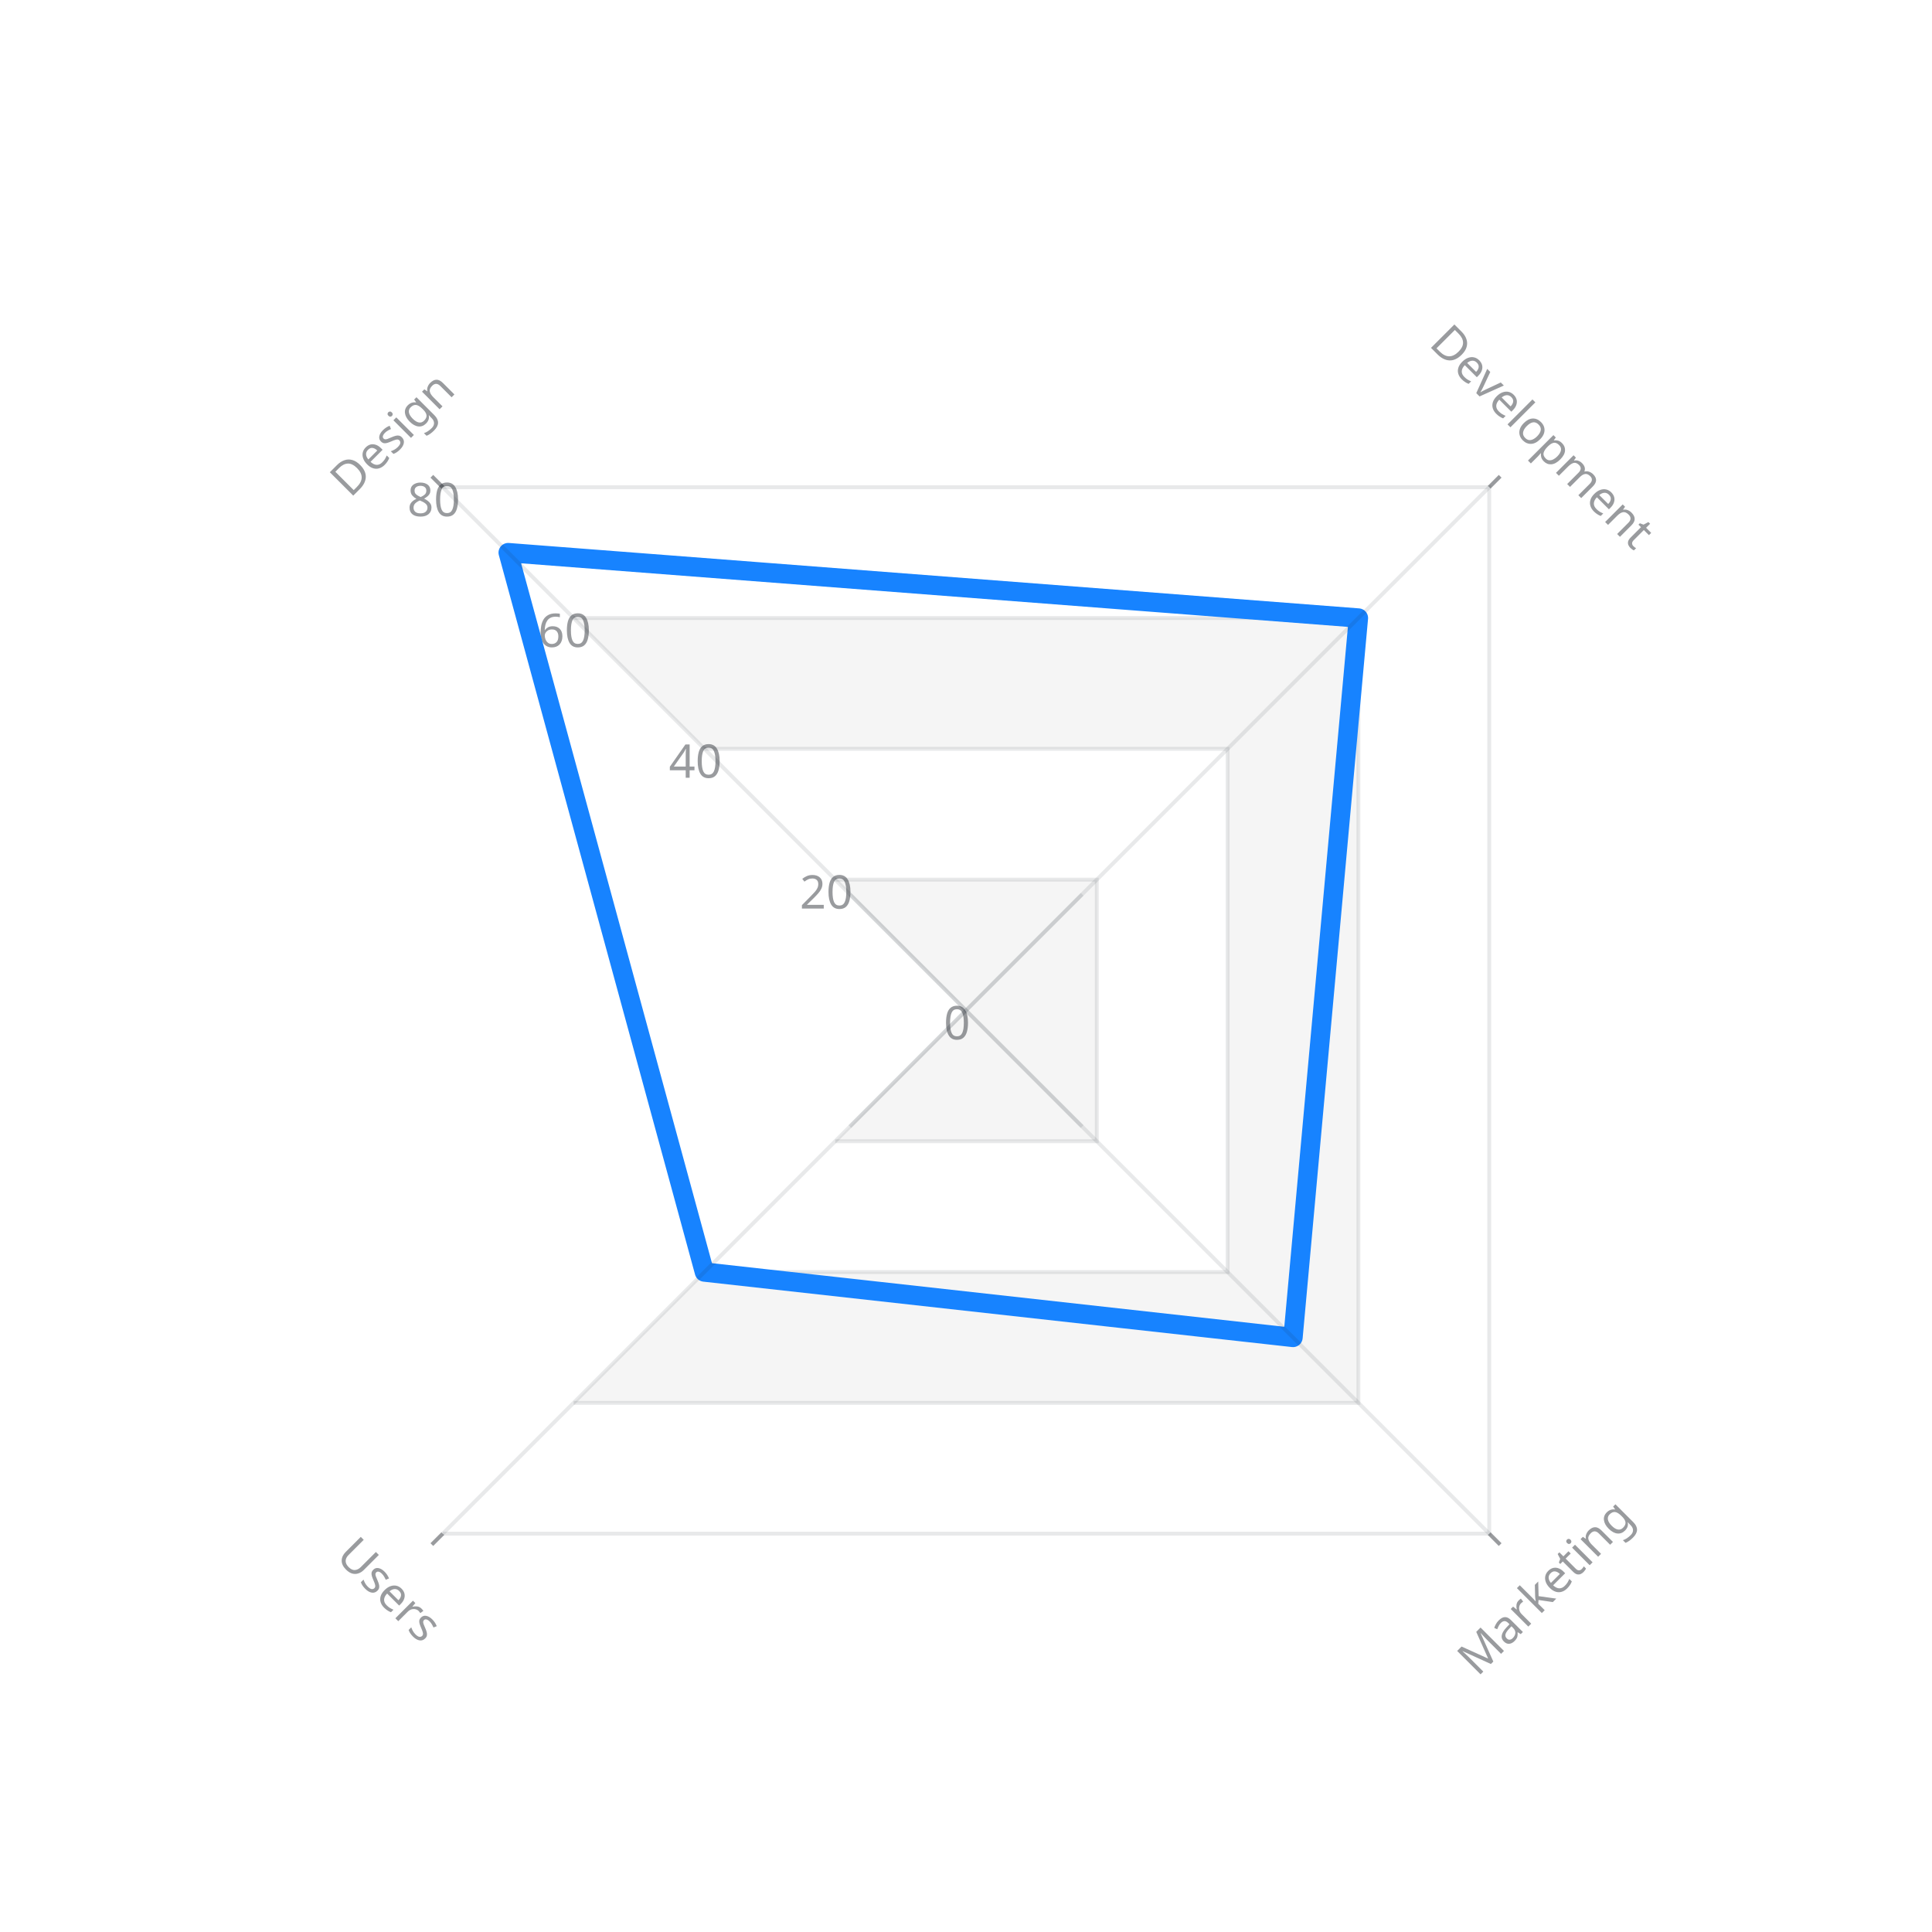
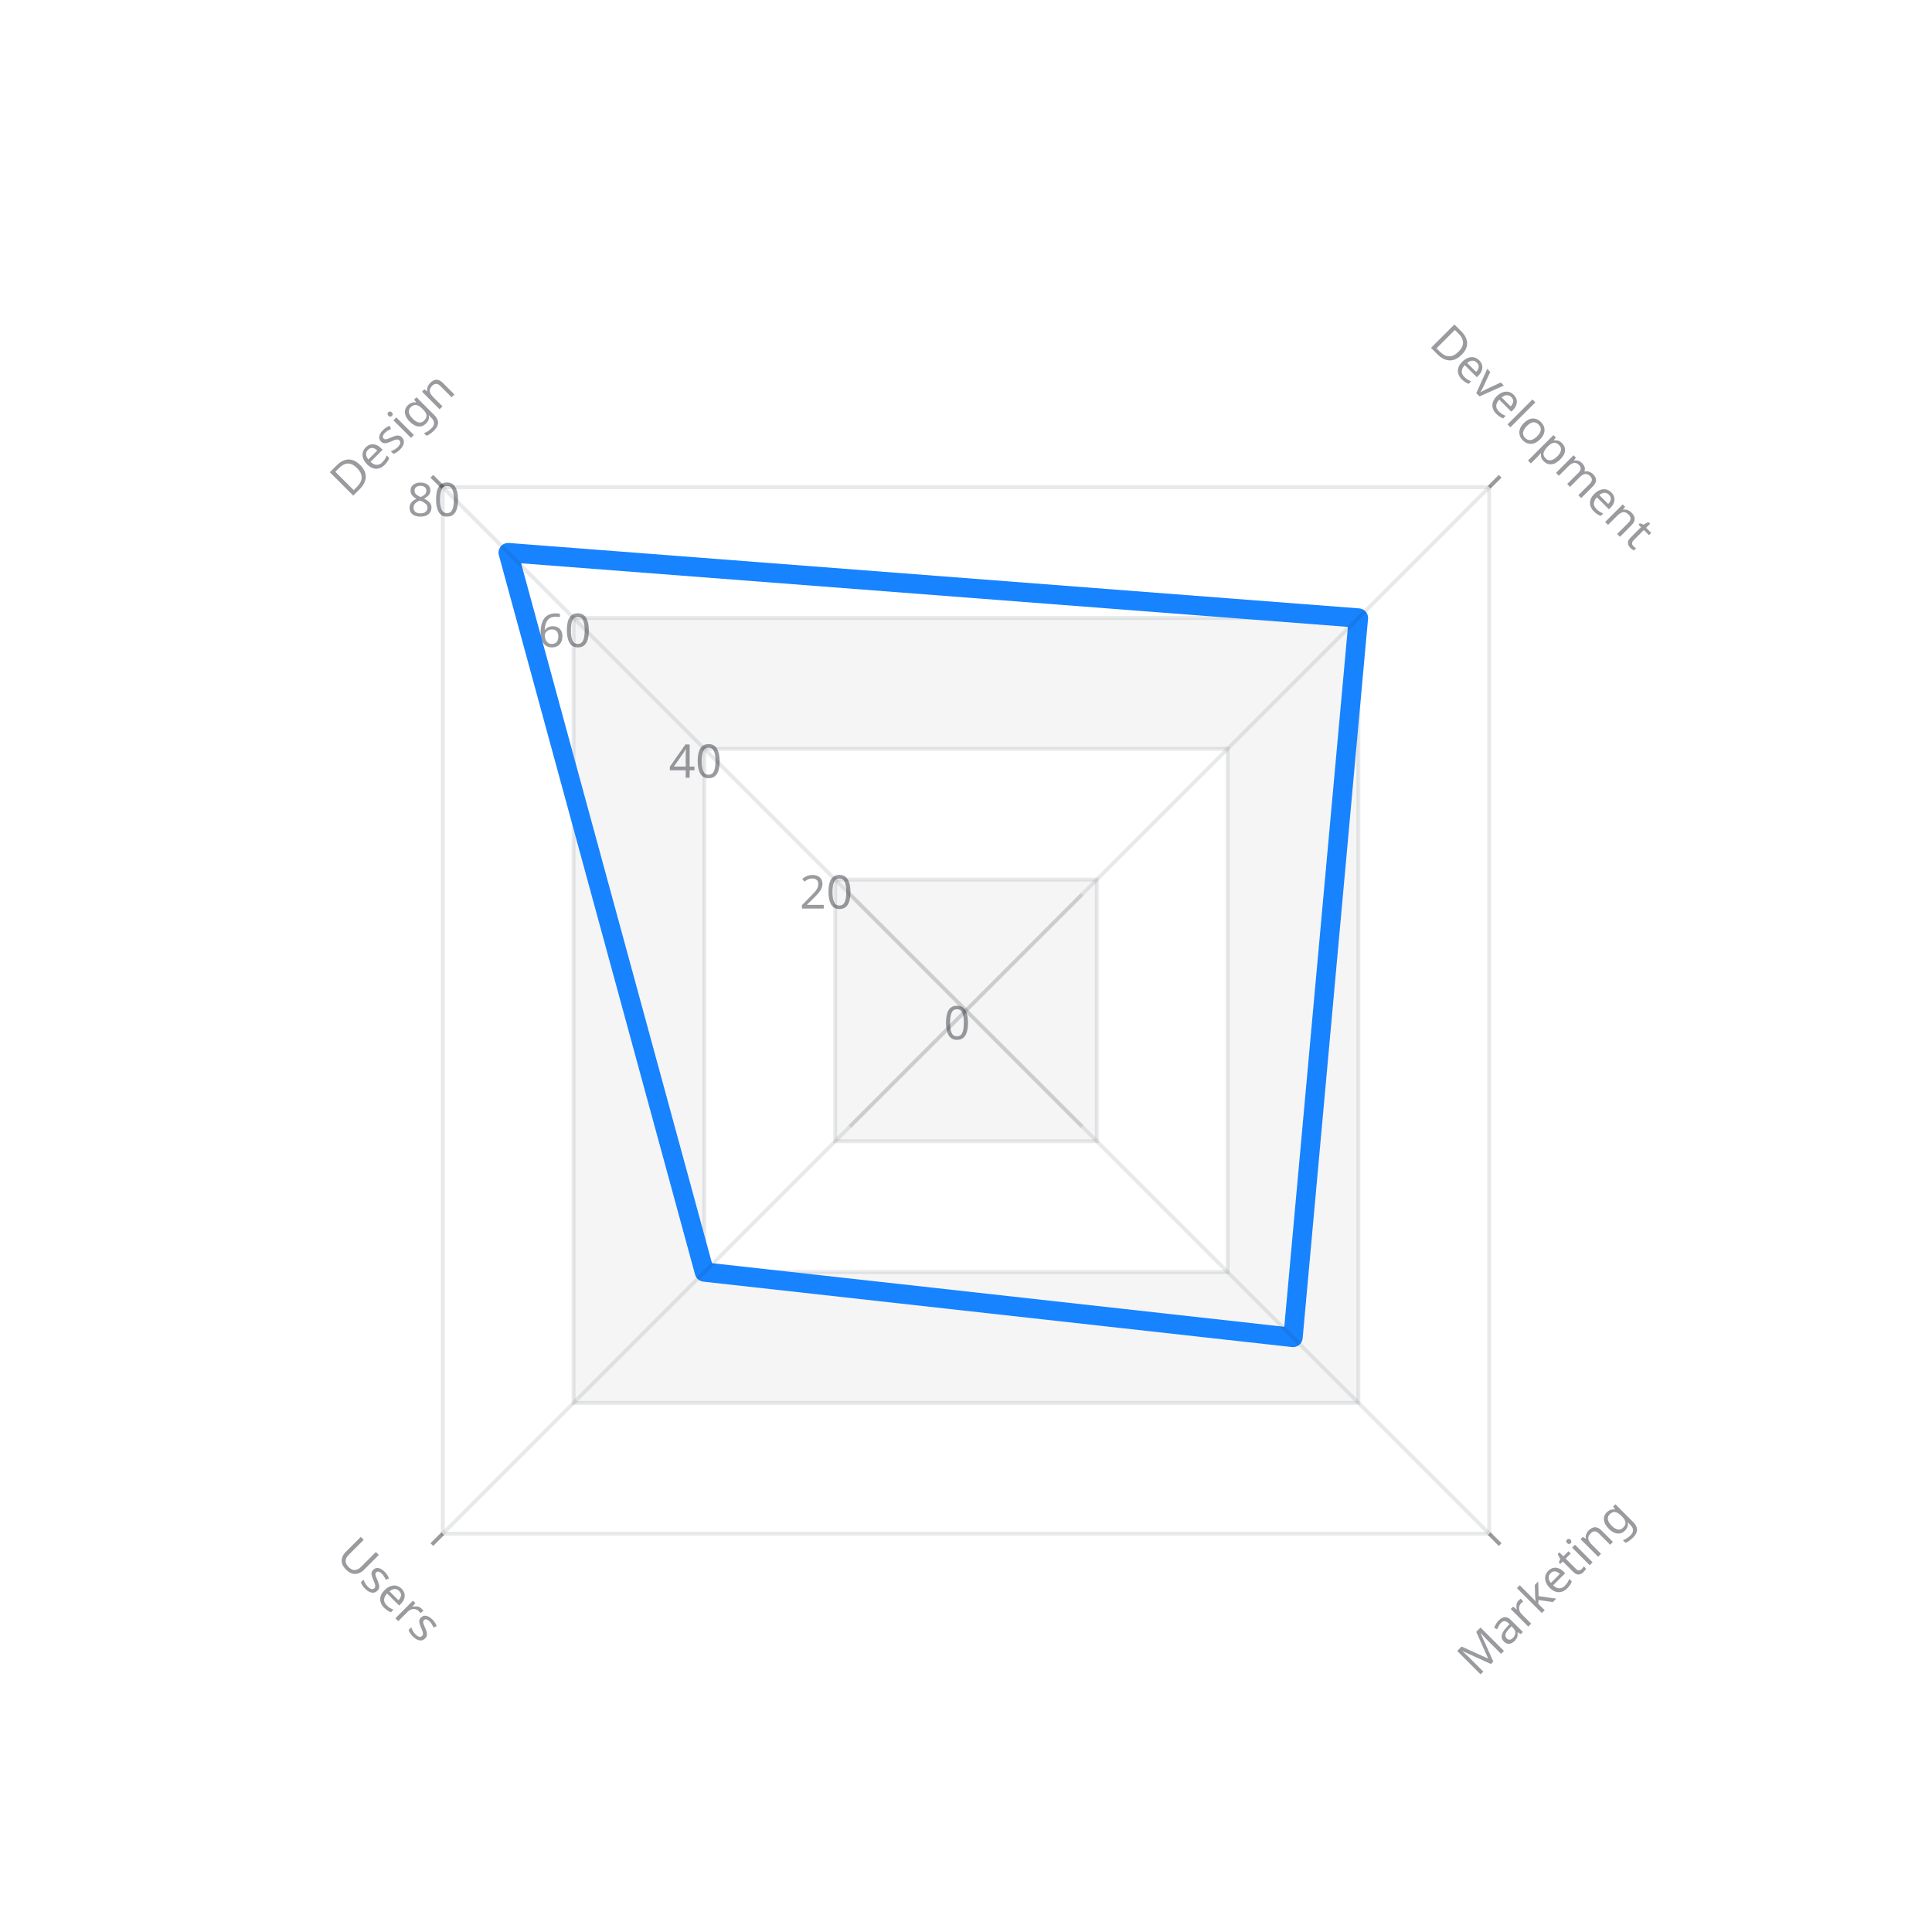
<svg xmlns="http://www.w3.org/2000/svg" width="500" height="500" style="background: transparent;" color-interpolation-filters="sRGB">
  <defs />
  <g id="g-svg-camera" transform="matrix(1,0,0,1,0,0)">
    <g id="g-root" fill="none" transform="matrix(1,0,0,1,0,0)">
      <g id="g-svg-11" fill="none" transform="matrix(1,0,0,1,0,0)" class="view">
        <g transform="matrix(1,0,0,1,0,0)">
          <path id="g-svg-12" fill="rgba(0,0,0,0)" class="area" d="M 0,0 l 500,0 l 0,500 l-500 0 z" width="500" height="500" />
        </g>
        <g transform="matrix(1,0,0,1,16,16)">
          <path id="g-svg-13" fill="rgba(0,0,0,0)" class="area" d="M 0,0 l 468,0 l 0,468 l-468 0 z" width="468" height="468" />
        </g>
        <g transform="matrix(1,0,0,1,16,16)">
          <path id="g-svg-14" fill="rgba(0,0,0,0)" class="area" d="M 0,0 l 468,0 l 0,468 l-468 0 z" width="468" height="468" />
        </g>
        <g transform="matrix(1,0,0,1,47,70)">
          <path id="g-svg-15" fill="rgba(0,0,0,0)" class="area" d="M 0,0 l 406,0 l 0,383 l-406 0 z" width="406" height="383" />
        </g>
        <g id="g-svg-17" fill="none" transform="matrix(1,0,0,1,0,0)" class="component">
          <g id="g-svg-48" fill="none" class="axis" transform="matrix(1,0,0,1,0,0)">
            <g id="g-svg-49" fill="none" transform="matrix(1,0,0,1,0,0)" class="axis-grid-group">
              <g id="g-svg-50" fill="none" transform="matrix(1,0,0,1,0,0)" class="axis-grid">
                <g id="g-svg-51" fill="none" transform="matrix(1,0,0,1,0,0)" class="grid-line-group">
                  <g transform="matrix(1,0,0,1,250,261.5)">
-                     <path id="g-svg-53" fill="none" class="grid-line" stroke="rgba(29,33,41,1)" stroke-width="1" stroke-dasharray="0,0" d="M 0,0 L 0,0 L 0,0 L 0,0" stroke-opacity="0.1" />
+                     <path id="g-svg-53" fill="none" class="grid-line" stroke="rgba(29,33,41,1)" stroke-width="1" stroke-dasharray="0,0" d="M 0,0 L 0,0 L 0,0 L 0,0 L 0,0" stroke-opacity="0.1" />
                  </g>
                  <g transform="matrix(1,0,0,1,216.1473,227.6473)">
-                     <path id="g-svg-54" fill="none" class="grid-line" stroke="rgba(29,33,41,1)" stroke-width="1" stroke-dasharray="0,0" d="M 5.684341886080802e-14,0 L 67.705,2.842170943040401e-14 L 67.705,67.705 L 0,67.705" stroke-opacity="0.1" />
+                     <path id="g-svg-54" fill="none" class="grid-line" stroke="rgba(29,33,41,1)" stroke-width="1" stroke-dasharray="0,0" d="M 5.684341886080802e-14,0 L 67.705,2.842170943040401e-14 L 67.705,67.705 L 0,67.705 L 5.684341886080802e-14,0" stroke-opacity="0.1" />
                  </g>
                  <g transform="matrix(1,0,0,1,182.2945,193.7945)">
-                     <path id="g-svg-55" fill="none" class="grid-line" stroke="rgba(29,33,41,1)" stroke-width="1" stroke-dasharray="0,0" d="M 1.1368683772161603e-13,0 L 135.411,2.842170943040401e-14 L 135.411,135.411 L 0,135.411" stroke-opacity="0.1" />
+                     <path id="g-svg-55" fill="none" class="grid-line" stroke="rgba(29,33,41,1)" stroke-width="1" stroke-dasharray="0,0" d="M 1.1368683772161603e-13,0 L 135.411,2.842170943040401e-14 L 135.411,135.411 L 0,135.411 L 1.1368683772161603e-13,0" stroke-opacity="0.1" />
                  </g>
                  <g transform="matrix(1,0,0,1,148.4418,159.9418)">
-                     <path id="g-svg-56" fill="none" class="grid-line" stroke="rgba(29,33,41,1)" stroke-width="1" stroke-dasharray="0,0" d="M 1.1368683772161603e-13,0 L 203.116,0 L 203.116,203.116 L 0,203.116" stroke-opacity="0.1" />
+                     <path id="g-svg-56" fill="none" class="grid-line" stroke="rgba(29,33,41,1)" stroke-width="1" stroke-dasharray="0,0" d="M 1.1368683772161603e-13,0 L 203.116,0 L 203.116,203.116 L 0,203.116 L 1.1368683772161603e-13,0" stroke-opacity="0.1" />
                  </g>
                  <g transform="matrix(1,0,0,1,114.5891,126.0891)">
-                     <path id="g-svg-57" fill="none" class="grid-line" stroke="rgba(29,33,41,1)" stroke-width="1" stroke-dasharray="0,0" d="M 1.7053025658242404e-13,0 L 270.822,0 L 270.822,270.822 L 0,270.822" stroke-opacity="0.1" />
+                     <path id="g-svg-57" fill="none" class="grid-line" stroke="rgba(29,33,41,1)" stroke-width="1" stroke-dasharray="0,0" d="M 1.7053025658242404e-13,0 L 270.822,0 L 270.822,270.822 L 0,270.822 L 1.7053025658242404e-13,0" stroke-opacity="0.1" />
                  </g>
                </g>
                <g id="g-svg-52" fill="none" transform="matrix(1,0,0,1,0,0)" class="grid-region-group">
                  <g transform="matrix(1,0,0,1,216.1473,227.6473)">
-                     <path id="g-svg-58" fill="rgba(0,0,0,0.04)" d="M 33.853,33.853 L 33.853,33.853 L 33.853,33.853 L 33.853,33.853 L 0,67.705 L 67.705,67.705 L 67.705,2.842170943040401e-14 L 5.684341886080802e-14,0 L 33.853,33.853" class="grid-region" />
+                     <path id="g-svg-58" fill="rgba(0,0,0,0.04)" d="M 33.853,33.853 L 33.853,33.853 L 33.853,33.853 L 33.853,33.853 L 33.853,33.853 L 5.684341886080802e-14,0 L 0,67.705 L 67.705,67.705 L 67.705,2.842170943040401e-14 L 5.684341886080802e-14,0 L 33.853,33.853 Z" class="grid-region" />
                  </g>
                  <g transform="matrix(1,0,0,1,182.2945,193.7945)">
-                     <path id="g-svg-59" fill="rgba(0,0,0,0)" d="M 33.853,33.853 L 101.558,33.853 L 101.558,101.558 L 33.853,101.558 L 0,135.411 L 135.411,135.411 L 135.411,2.842170943040401e-14 L 1.1368683772161603e-13,0 L 33.853,33.853" class="grid-region" />
+                     <path id="g-svg-59" fill="rgba(0,0,0,0)" d="M 33.853,33.853 L 101.558,33.853 L 101.558,101.558 L 33.853,101.558 L 33.853,33.853 L 1.1368683772161603e-13,0 L 0,135.411 L 135.411,135.411 L 135.411,2.842170943040401e-14 L 1.1368683772161603e-13,0 L 33.853,33.853 Z" class="grid-region" />
                  </g>
                  <g transform="matrix(1,0,0,1,148.4418,159.9418)">
-                     <path id="g-svg-60" fill="rgba(0,0,0,0.04)" d="M 33.853,33.853 L 169.264,33.853 L 169.264,169.264 L 33.853,169.264 L 0,203.116 L 203.116,203.116 L 203.116,0 L 1.1368683772161603e-13,0 L 33.853,33.853" class="grid-region" />
+                     <path id="g-svg-60" fill="rgba(0,0,0,0.04)" d="M 33.853,33.853 L 169.264,33.853 L 169.264,169.264 L 33.853,169.264 L 33.853,33.853 L 1.1368683772161603e-13,0 L 0,203.116 L 203.116,203.116 L 203.116,0 L 1.1368683772161603e-13,0 L 33.853,33.853 Z" class="grid-region" />
                  </g>
                  <g transform="matrix(1,0,0,1,114.5891,126.0891)">
-                     <path id="g-svg-61" fill="rgba(0,0,0,0)" d="M 33.853,33.853 L 236.969,33.853 L 236.969,236.969 L 33.853,236.969 L 0,270.822 L 270.822,270.822 L 270.822,0 L 1.7053025658242404e-13,0 L 33.853,33.853" class="grid-region" />
+                     <path id="g-svg-61" fill="rgba(0,0,0,0)" d="M 33.853,33.853 L 236.969,33.853 L 236.969,236.969 L 33.853,236.969 L 33.853,33.853 L 1.7053025658242404e-13,0 L 0,270.822 L 270.822,270.822 L 270.822,0 L 1.7053025658242404e-13,0 L 33.853,33.853 Z" class="grid-region" />
                  </g>
                </g>
              </g>
            </g>
            <g id="g-svg-62" fill="none" transform="matrix(1,0,0,1,0,0)" class="axis-main-group">
              <g id="g-svg-63" fill="none" transform="matrix(1,0,0,1,0,0)" class="axis-line-group">
                <g transform="matrix(1,0,0,1,114.5891,126.0891)">
                  <line id="g-svg-64" fill="none" x1="0" y1="0" x2="135.411" y2="135.411" class="axis-line axis-line" stroke-width="0.5" stroke="rgba(29,33,41,1)" stroke-opacity="0.45" opacity="0" />
                </g>
              </g>
              <g id="g-svg-65" fill="none" transform="matrix(1,0,0,1,0,0)" class="axis-tick-group" />
              <g id="g-svg-66" fill="none" transform="matrix(1,0,0,1,0,0)" class="axis-label-group">
                <g id="g-svg-67" fill="none" transform="matrix(1,0,0,1,247.1716,264.3284)" class="axis-label">
                  <g transform="matrix(1,0,0,1,0,0)">
                    <text id="g-svg-72" fill="rgba(29,33,41,1)" dominant-baseline="central" paint-order="stroke" dx="0.5" font-family="sans-serif" font-size="12" font-style="normal" font-variant="normal" font-weight="normal" stroke-width="1" text-anchor="middle" class="axis-label-item" opacity="0.45">
                      0
                    </text>
                  </g>
                </g>
                <g id="g-svg-68" fill="none" transform="matrix(1,0,0,1,213.3188,230.4757)" class="axis-label">
                  <g transform="matrix(1,0,0,1,0,0)">
                    <text id="g-svg-73" fill="rgba(29,33,41,1)" dominant-baseline="central" paint-order="stroke" dx="0.5" font-family="sans-serif" font-size="12" font-style="normal" font-variant="normal" font-weight="normal" stroke-width="1" text-anchor="middle" class="axis-label-item" opacity="0.45">
                      20
                    </text>
                  </g>
                </g>
                <g id="g-svg-69" fill="none" transform="matrix(1,0,0,1,179.4661,196.623)" class="axis-label">
                  <g transform="matrix(1,0,0,1,0,0)">
                    <text id="g-svg-74" fill="rgba(29,33,41,1)" dominant-baseline="central" paint-order="stroke" dx="0.5" font-family="sans-serif" font-size="12" font-style="normal" font-variant="normal" font-weight="normal" stroke-width="1" text-anchor="middle" class="axis-label-item" opacity="0.45">
                      40
                    </text>
                  </g>
                </g>
                <g id="g-svg-70" fill="none" transform="matrix(1,0,0,1,145.6134,162.7702)" class="axis-label">
                  <g transform="matrix(1,0,0,1,0,0)">
                    <text id="g-svg-75" fill="rgba(29,33,41,1)" dominant-baseline="central" paint-order="stroke" dx="0.5" font-family="sans-serif" font-size="12" font-style="normal" font-variant="normal" font-weight="normal" stroke-width="1" text-anchor="middle" class="axis-label-item" opacity="0.45">
                      60
                    </text>
                  </g>
                </g>
                <g id="g-svg-71" fill="none" transform="matrix(1,0,0,1,111.7606,128.9175)" class="axis-label">
                  <g transform="matrix(1,0,0,1,0,0)">
                    <text id="g-svg-76" fill="rgba(29,33,41,1)" dominant-baseline="central" paint-order="stroke" dx="0.5" font-family="sans-serif" font-size="12" font-style="normal" font-variant="normal" font-weight="normal" stroke-width="1" text-anchor="middle" class="axis-label-item" opacity="0.45">
                      80
                    </text>
                  </g>
                </g>
              </g>
            </g>
            <g id="g-svg-77" fill="none" transform="matrix(1,0,0,1,178.0161,105.9175)" class="axis-title-group">
              <g transform="matrix(1,0,0,1,0,0)">
                <text id="g-svg-78" fill="rgba(29,33,41,1)" dominant-baseline="central" paint-order="stroke" dx="0.5" font-family="sans-serif" font-size="12" font-style="normal" font-variant="normal" font-weight="normal" stroke-width="1" text-anchor="middle" class="axis-title" opacity="0">
                  score
                </text>
              </g>
            </g>
          </g>
        </g>
        <g transform="matrix(1,0,0,1,16,16)">
          <path id="g-svg-80" fill="rgba(0,0,0,0)" class="plot" d="M 0,0 l 468,0 l 0,468 l-468 0 z" width="468" height="468" />
          <g id="g-svg-81" fill="none" transform="matrix(1,0,0,1,0,0)" class="main-layer">
            <g transform="matrix(1,0,0,1,115.515,127.015)">
              <path id="g-svg-83" fill="none" d="M 0,0 L 220.043,16.927 L 203.117,203.117 L 50.78,186.19 Z" stroke-linecap="round" stroke="rgba(23,131,255,1)" stroke-width="5" stroke-linejoin="round" class="element" />
            </g>
          </g>
          <g id="g-svg-82" fill="none" transform="matrix(1,0,0,1,0,0)" class="label-layer" />
        </g>
        <g id="g-svg-16" fill="none" transform="matrix(1,0,0,1,0,0)" class="component">
          <g id="g-svg-18" fill="none" transform="matrix(1,0,0,1,0,0)">
            <g id="g-svg-19" fill="none" transform="matrix(1,0,0,1,0,0)" class="axis-grid-group">
              <g id="g-svg-20" fill="none" transform="matrix(1,0,0,1,0,0)" class="axis-grid">
                <g id="g-svg-21" fill="none" transform="matrix(1,0,0,1,0,0)" class="grid-line-group">
                  <g transform="matrix(1,0,0,1,114.5891,126.0891)">
                    <path id="g-svg-23" fill="none" class="grid-line" stroke="rgba(29,33,41,1)" stroke-width="1" d="M 0,0 L 165.463,165.463" stroke-opacity="0.1" />
                  </g>
                  <g transform="matrix(1,0,0,1,219.948,126.0891)">
                    <path id="g-svg-24" fill="none" class="grid-line" stroke="rgba(29,33,41,1)" stroke-width="1" d="M 165.463,0 L 0,165.463" stroke-opacity="0.1" />
                  </g>
                  <g transform="matrix(1,0,0,1,219.948,231.448)">
                    <path id="g-svg-25" fill="none" class="grid-line" stroke="rgba(29,33,41,1)" stroke-width="1" d="M 165.463,165.463 L 0,0" stroke-opacity="0.1" />
                  </g>
                  <g transform="matrix(1,0,0,1,114.5891,231.448)">
                    <path id="g-svg-26" fill="none" class="grid-line" stroke="rgba(29,33,41,1)" stroke-width="1" d="M 0,165.463 L 165.463,0" stroke-opacity="0.1" />
                  </g>
                </g>
                <g id="g-svg-22" fill="none" transform="matrix(1,0,0,1,0,0)" class="grid-region-group" />
              </g>
            </g>
            <g id="g-svg-27" fill="none" transform="matrix(1,0,0,1,0,0)" class="axis-main-group">
              <g id="g-svg-28" fill="none" transform="matrix(1,0,0,1,0,0)" class="axis-line-group" />
              <g id="g-svg-29" fill="none" transform="matrix(1,0,0,1,0,0)" class="axis-tick-group">
                <g id="g-svg-30" fill="none" transform="matrix(1,0,0,1,114.5891,126.0891)" class="axis-tick">
                  <g transform="matrix(1,0,0,1,-2.828427,-2.828427)">
                    <line id="g-svg-34" fill="none" x1="2.828" y1="2.828" x2="0" y2="0" class="axis-tick-item" stroke-width="1" stroke="rgba(29,33,41,1)" opacity="0.45" />
                  </g>
                </g>
                <g id="g-svg-31" fill="none" transform="matrix(1,0,0,1,385.411,126.0891)" class="axis-tick">
                  <g transform="matrix(1,0,0,1,0,-2.828427)">
                    <line id="g-svg-35" fill="none" x1="0" y1="2.828" x2="2.828" y2="0" class="axis-tick-item" stroke-width="1" stroke="rgba(29,33,41,1)" opacity="0.45" />
                  </g>
                </g>
                <g id="g-svg-32" fill="none" transform="matrix(1,0,0,1,385.411,396.911)" class="axis-tick">
                  <g transform="matrix(1,0,0,1,0,0)">
                    <line id="g-svg-36" fill="none" x1="0" y1="0" x2="2.828" y2="2.828" class="axis-tick-item" stroke-width="1" stroke="rgba(29,33,41,1)" opacity="0.45" />
                  </g>
                </g>
                <g id="g-svg-33" fill="none" transform="matrix(1,0,0,1,114.5891,396.911)" class="axis-tick">
                  <g transform="matrix(1,0,0,1,-2.828427,0)">
                    <line id="g-svg-37" fill="none" x1="2.828" y1="0" x2="0" y2="2.828" class="axis-tick-item" stroke-width="1" stroke="rgba(29,33,41,1)" opacity="0.45" />
                  </g>
                </g>
              </g>
              <g id="g-svg-38" fill="none" transform="matrix(1,0,0,1,0,0)" class="axis-label-group">
                <g id="g-svg-39" fill="none" transform="matrix(0.707107,-0.707107,0.707107,0.707107,108.9322,120.4322)" class="axis-label">
                  <g transform="matrix(1,0,0,1,0,0)">
                    <text id="g-svg-43" fill="rgba(29,33,41,1)" dominant-baseline="central" paint-order="stroke" dx="0.5" font-family="sans-serif" font-size="12" font-style="normal" font-variant="normal" font-weight="normal" stroke-width="1" text-anchor="middle" class="axis-label-item" dy="-11.5px" opacity="0.45">
                      Design
                    </text>
                  </g>
                </g>
                <g id="g-svg-40" fill="none" transform="matrix(0.707107,0.707107,-0.707107,0.707107,391.0678,120.4322)" class="axis-label">
                  <g transform="matrix(1,0,0,1,0,0)">
                    <text id="g-svg-44" fill="rgba(29,33,41,1)" dominant-baseline="central" paint-order="stroke" dx="0.5" font-family="sans-serif" font-size="12" font-style="normal" font-variant="normal" font-weight="normal" stroke-width="1" text-anchor="middle" class="axis-label-item" dy="-11.5px" opacity="0.45">
                      Development
                    </text>
                  </g>
                </g>
                <g id="g-svg-41" fill="none" transform="matrix(0.707107,-0.707107,0.707107,0.707107,391.0678,402.5678)" class="axis-label">
                  <g transform="matrix(1,0,0,1,0,0)">
                    <text id="g-svg-45" fill="rgba(29,33,41,1)" dominant-baseline="central" paint-order="stroke" dx="0.5" font-family="sans-serif" font-size="12" font-style="normal" font-variant="normal" font-weight="normal" stroke-width="1" text-anchor="middle" class="axis-label-item" dy="11.5px" opacity="0.45">
                      Marketing
                    </text>
                  </g>
                </g>
                <g id="g-svg-42" fill="none" transform="matrix(0.707107,0.707107,-0.707107,0.707107,108.9322,402.5678)" class="axis-label">
                  <g transform="matrix(1,0,0,1,0,0)">
                    <text id="g-svg-46" fill="rgba(29,33,41,1)" dominant-baseline="central" paint-order="stroke" dx="0.5" font-family="sans-serif" font-size="12" font-style="normal" font-variant="normal" font-weight="normal" stroke-width="1" text-anchor="middle" class="axis-label-item" dy="11.5px" opacity="0.45">
                      Users
                    </text>
                  </g>
                </g>
              </g>
            </g>
            <g id="g-svg-47" fill="none" transform="matrix(1,0,0,1,0,0)" class="axis-title-group" />
          </g>
        </g>
      </g>
    </g>
  </g>
</svg>
